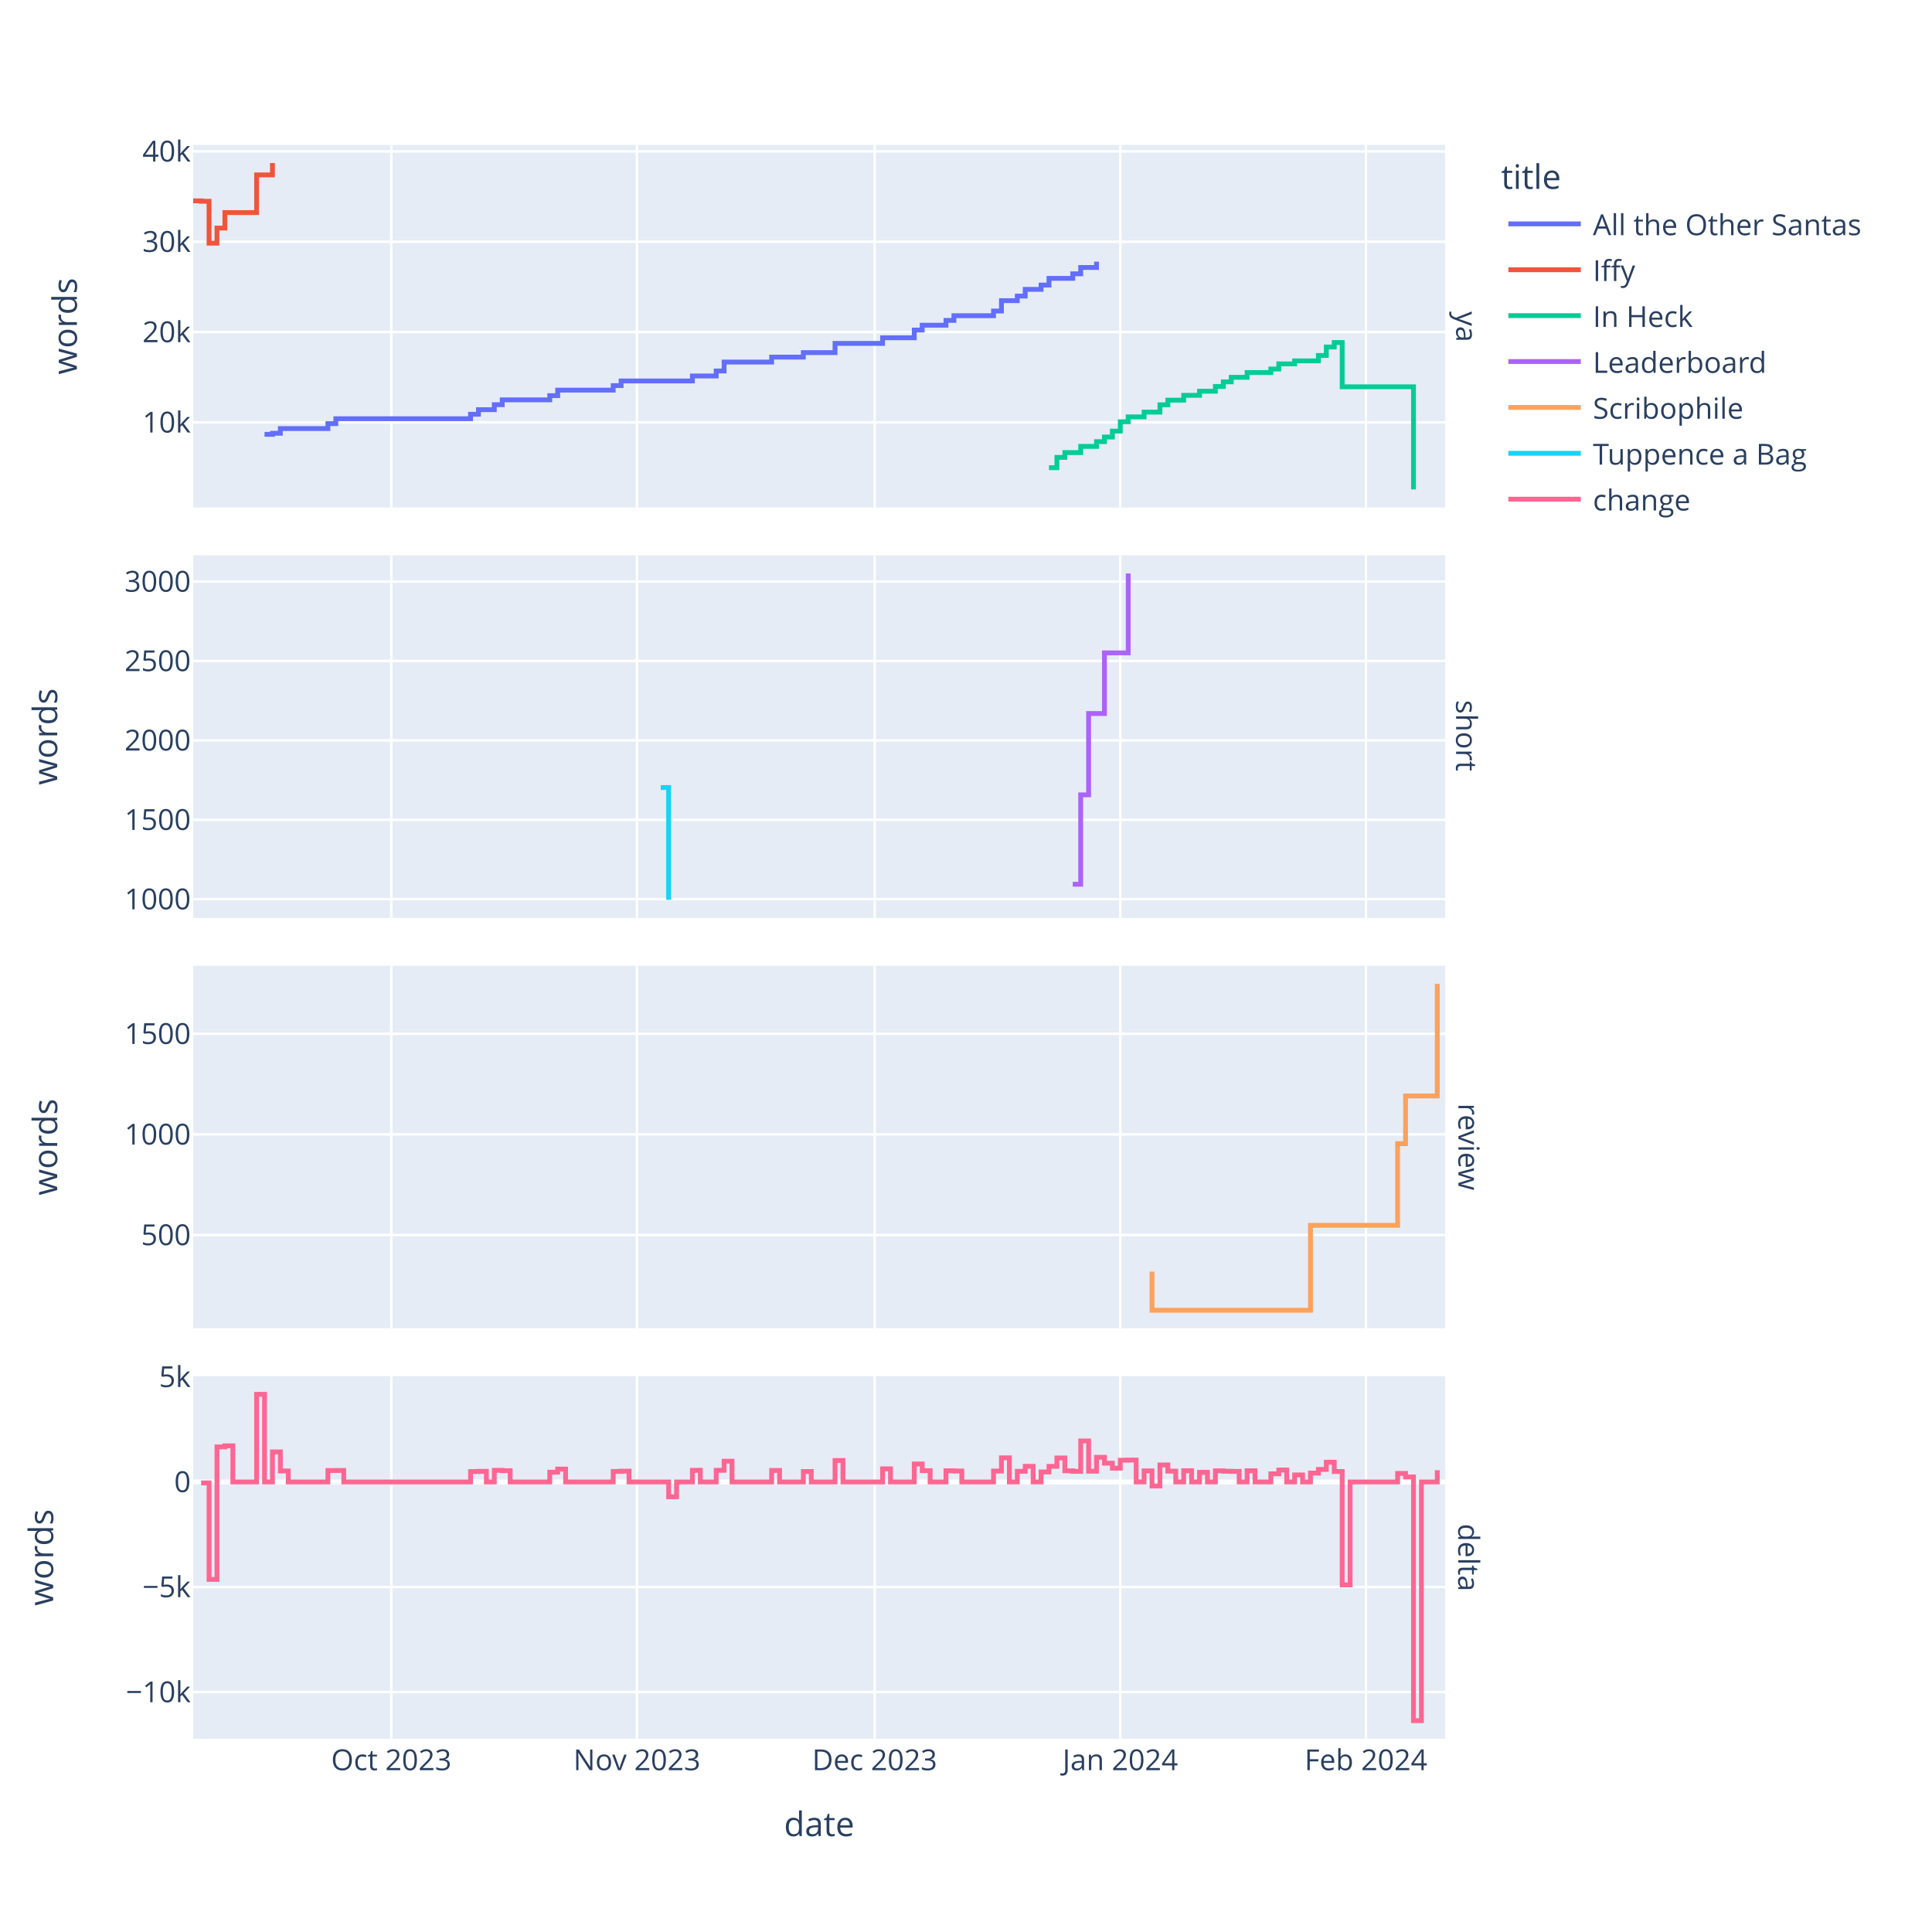
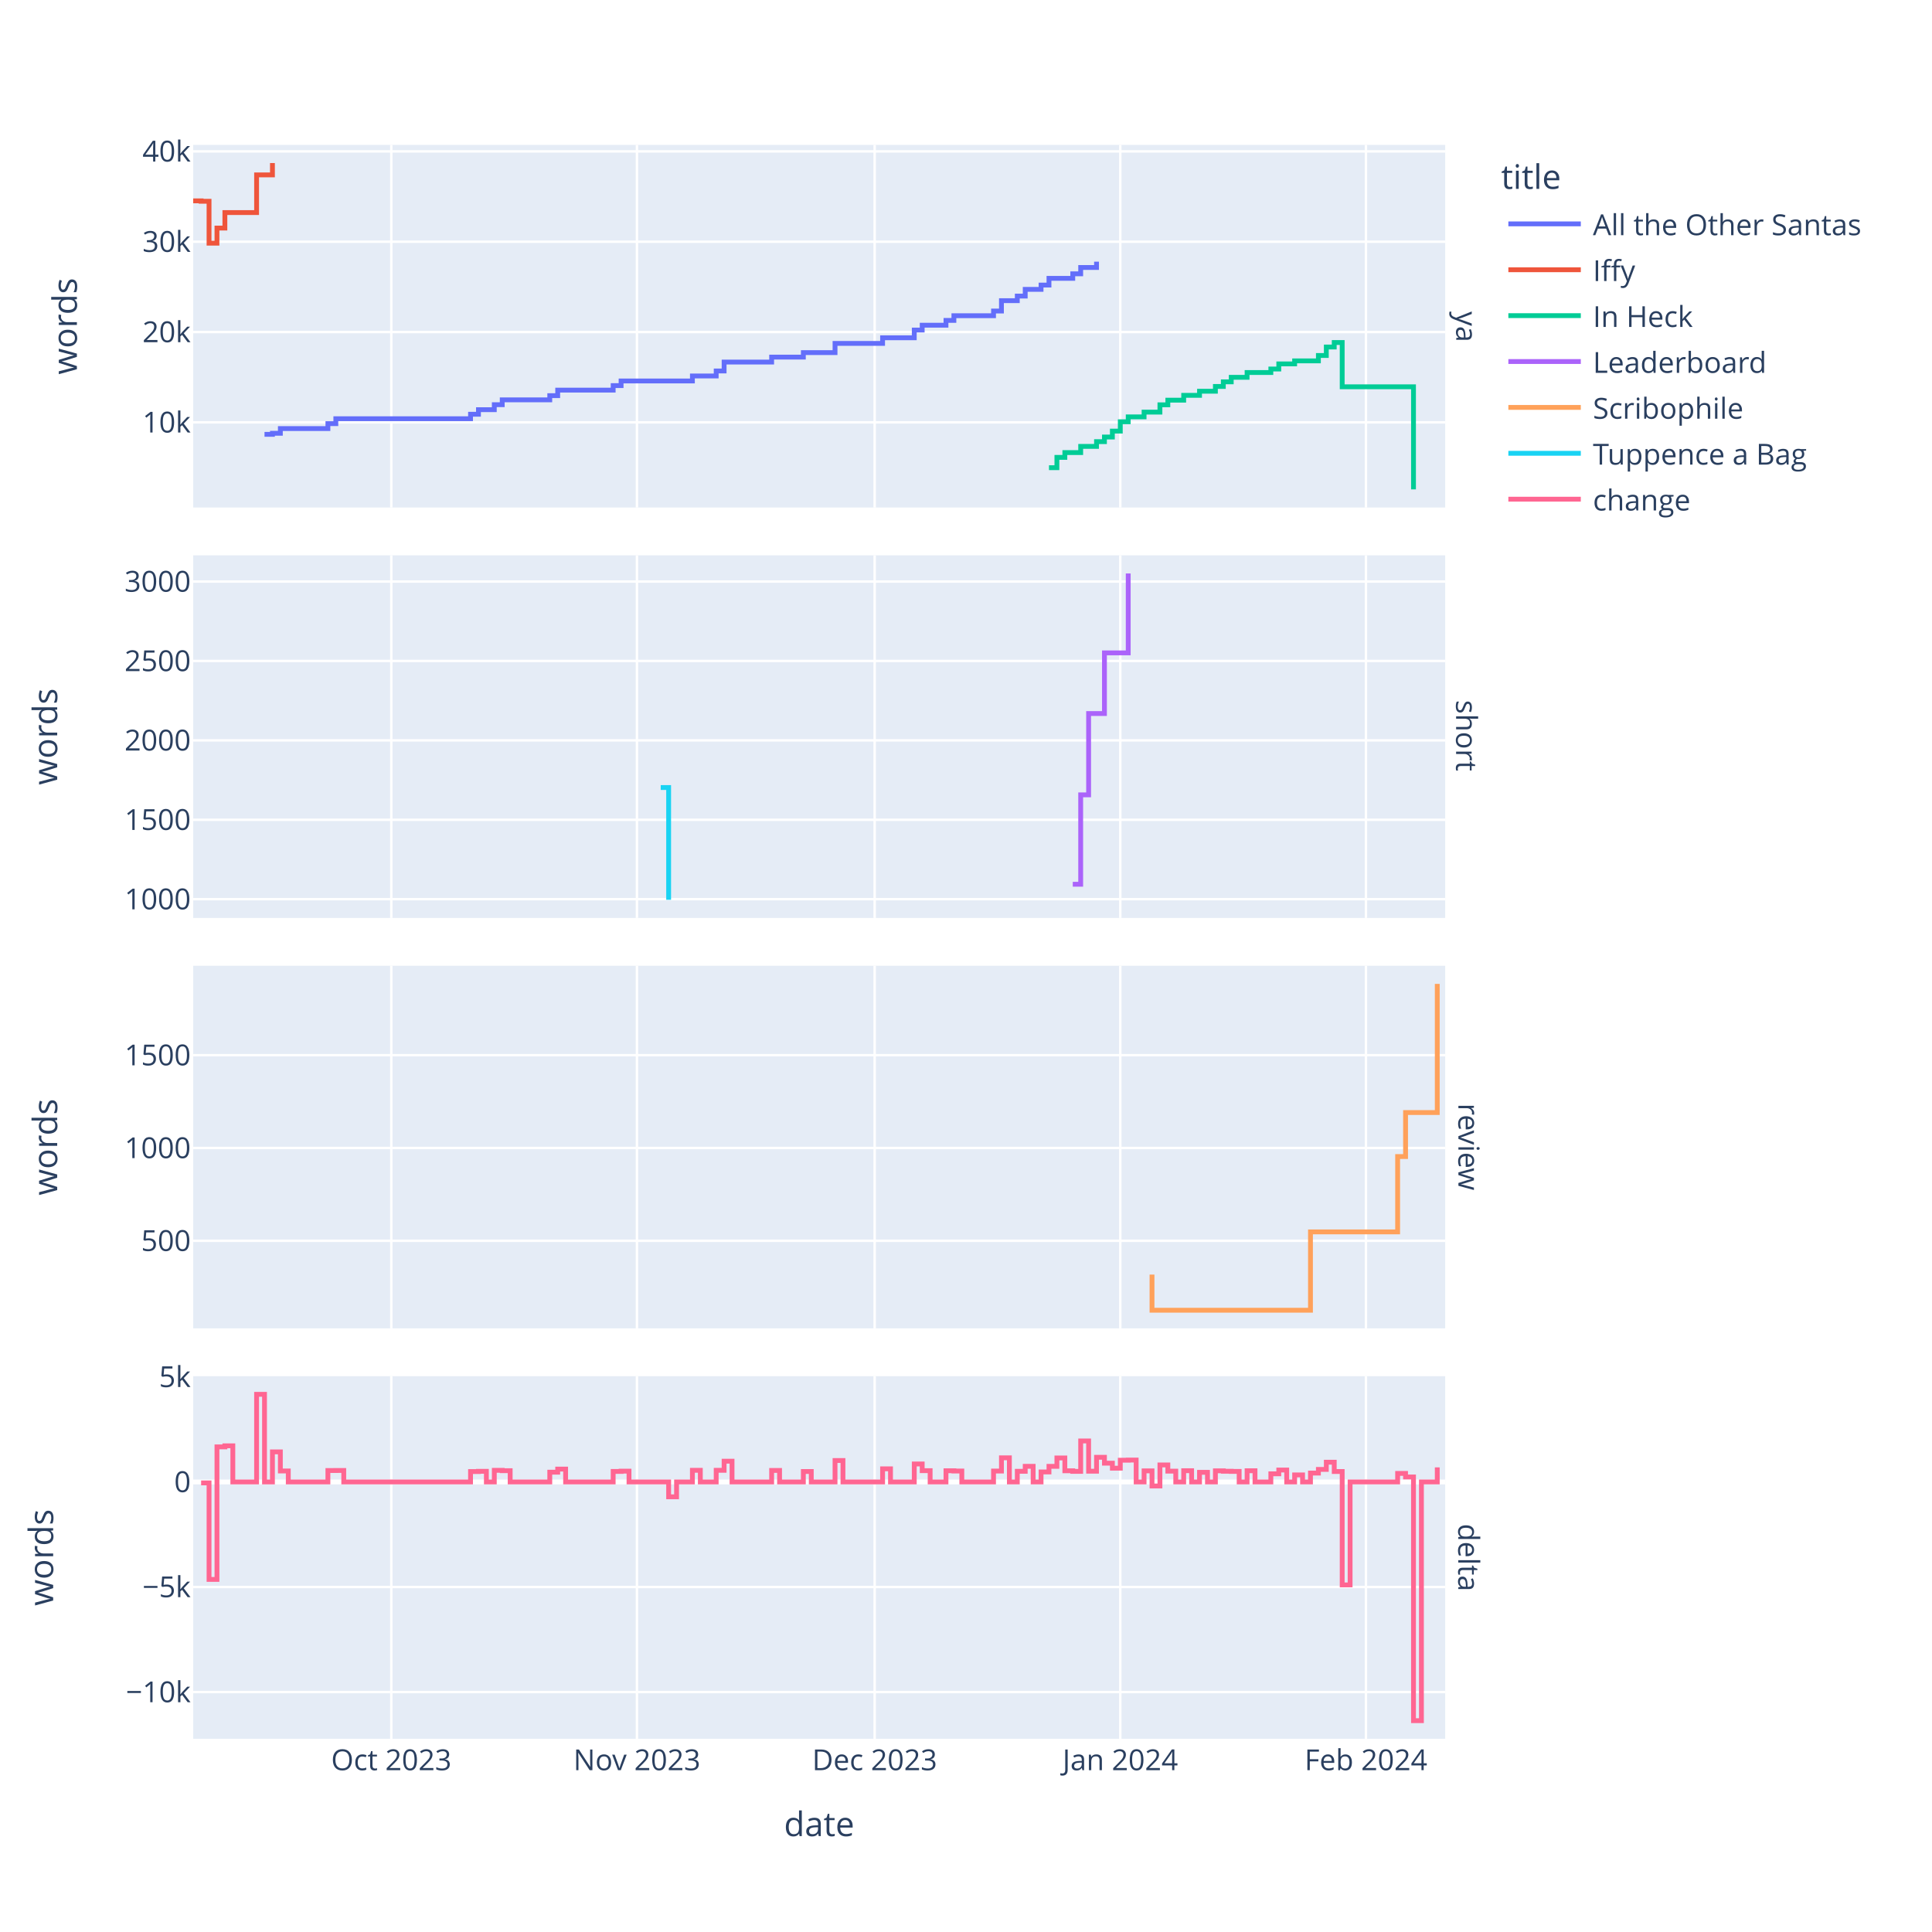
<svg xmlns="http://www.w3.org/2000/svg" class="main-svg" width="800" height="800" style="" viewBox="0 0 800 800">
  <rect x="0" y="0" width="800" height="800" style="fill: rgb(255, 255, 255); fill-opacity: 1;" />
-   <defs id="defs-780f13">
+   <defs id="defs-18606b">
    <g class="clips">
-       <clipPath id="clip780f13xyplot" class="plotclip">
+       <clipPath id="clip18606bxyplot" class="plotclip">
        <rect width="518.42" height="150.15" />
      </clipPath>
-       <clipPath id="clip780f13x2y2plot" class="plotclip">
+       <clipPath id="clip18606bx2y2plot" class="plotclip">
        <rect width="518.42" height="150.15" />
      </clipPath>
-       <clipPath id="clip780f13x3y3plot" class="plotclip">
+       <clipPath id="clip18606bx3y3plot" class="plotclip">
        <rect width="518.42" height="150.15" />
      </clipPath>
-       <clipPath id="clip780f13x4y4plot" class="plotclip">
+       <clipPath id="clip18606bx4y4plot" class="plotclip">
        <rect width="518.42" height="150.15" />
      </clipPath>
-       <clipPath class="axesclip" id="clip780f13x">
+       <clipPath class="axesclip" id="clip18606bx">
        <rect x="80" y="0" width="518.42" height="800" />
      </clipPath>
-       <clipPath class="axesclip" id="clip780f13y">
+       <clipPath class="axesclip" id="clip18606by">
        <rect x="0" y="569.85" width="800" height="150.15" />
      </clipPath>
-       <clipPath class="axesclip" id="clip780f13xy">
+       <clipPath class="axesclip" id="clip18606bxy">
        <rect x="80" y="569.85" width="518.42" height="150.15" />
      </clipPath>
-       <clipPath class="axesclip" id="clip780f13y2">
+       <clipPath class="axesclip" id="clip18606by2">
        <rect x="0" y="399.9" width="800" height="150.15" />
      </clipPath>
-       <clipPath class="axesclip" id="clip780f13xy2">
+       <clipPath class="axesclip" id="clip18606bxy2">
        <rect x="80" y="399.9" width="518.42" height="150.15" />
      </clipPath>
-       <clipPath class="axesclip" id="clip780f13y3">
+       <clipPath class="axesclip" id="clip18606by3">
        <rect x="0" y="229.95" width="800" height="150.15" />
      </clipPath>
-       <clipPath class="axesclip" id="clip780f13xy3">
+       <clipPath class="axesclip" id="clip18606bxy3">
        <rect x="80" y="229.95" width="518.42" height="150.15" />
      </clipPath>
-       <clipPath class="axesclip" id="clip780f13y4">
+       <clipPath class="axesclip" id="clip18606by4">
        <rect x="0" y="60" width="800" height="150.15" />
      </clipPath>
-       <clipPath class="axesclip" id="clip780f13xy4">
+       <clipPath class="axesclip" id="clip18606bxy4">
        <rect x="80" y="60" width="518.42" height="150.15" />
      </clipPath>
-       <clipPath class="axesclip" id="clip780f13x2">
+       <clipPath class="axesclip" id="clip18606bx2">
        <rect x="80" y="0" width="518.42" height="800" />
      </clipPath>
-       <clipPath class="axesclip" id="clip780f13x2y">
+       <clipPath class="axesclip" id="clip18606bx2y">
        <rect x="80" y="569.85" width="518.42" height="150.15" />
      </clipPath>
-       <clipPath class="axesclip" id="clip780f13x2y2">
+       <clipPath class="axesclip" id="clip18606bx2y2">
        <rect x="80" y="399.9" width="518.42" height="150.15" />
      </clipPath>
-       <clipPath class="axesclip" id="clip780f13x2y3">
+       <clipPath class="axesclip" id="clip18606bx2y3">
        <rect x="80" y="229.95" width="518.42" height="150.15" />
      </clipPath>
-       <clipPath class="axesclip" id="clip780f13x2y4">
+       <clipPath class="axesclip" id="clip18606bx2y4">
        <rect x="80" y="60" width="518.42" height="150.15" />
      </clipPath>
-       <clipPath class="axesclip" id="clip780f13x3">
+       <clipPath class="axesclip" id="clip18606bx3">
        <rect x="80" y="0" width="518.42" height="800" />
      </clipPath>
-       <clipPath class="axesclip" id="clip780f13x3y">
+       <clipPath class="axesclip" id="clip18606bx3y">
        <rect x="80" y="569.85" width="518.42" height="150.15" />
      </clipPath>
-       <clipPath class="axesclip" id="clip780f13x3y2">
+       <clipPath class="axesclip" id="clip18606bx3y2">
        <rect x="80" y="399.9" width="518.42" height="150.15" />
      </clipPath>
-       <clipPath class="axesclip" id="clip780f13x3y3">
+       <clipPath class="axesclip" id="clip18606bx3y3">
        <rect x="80" y="229.95" width="518.42" height="150.15" />
      </clipPath>
-       <clipPath class="axesclip" id="clip780f13x3y4">
+       <clipPath class="axesclip" id="clip18606bx3y4">
        <rect x="80" y="60" width="518.42" height="150.15" />
      </clipPath>
-       <clipPath class="axesclip" id="clip780f13x4">
+       <clipPath class="axesclip" id="clip18606bx4">
        <rect x="80" y="0" width="518.42" height="800" />
      </clipPath>
-       <clipPath class="axesclip" id="clip780f13x4y">
+       <clipPath class="axesclip" id="clip18606bx4y">
        <rect x="80" y="569.85" width="518.42" height="150.15" />
      </clipPath>
-       <clipPath class="axesclip" id="clip780f13x4y2">
+       <clipPath class="axesclip" id="clip18606bx4y2">
        <rect x="80" y="399.9" width="518.42" height="150.15" />
      </clipPath>
-       <clipPath class="axesclip" id="clip780f13x4y3">
+       <clipPath class="axesclip" id="clip18606bx4y3">
        <rect x="80" y="229.95" width="518.42" height="150.15" />
      </clipPath>
-       <clipPath class="axesclip" id="clip780f13x4y4">
+       <clipPath class="axesclip" id="clip18606bx4y4">
        <rect x="80" y="60" width="518.42" height="150.15" />
      </clipPath>
    </g>
    <g class="gradients" />
    <g class="patterns" />
  </defs>
  <g class="bglayer">
    <rect class="bg" x="80" y="569.85" width="518.42" height="150.15" style="fill: rgb(229, 236, 246); fill-opacity: 1; stroke-width: 0;" />
    <rect class="bg" x="80" y="399.9" width="518.42" height="150.15" style="fill: rgb(229, 236, 246); fill-opacity: 1; stroke-width: 0;" />
    <rect class="bg" x="80" y="229.95" width="518.42" height="150.15" style="fill: rgb(229, 236, 246); fill-opacity: 1; stroke-width: 0;" />
    <rect class="bg" x="80" y="60" width="518.42" height="150.15" style="fill: rgb(229, 236, 246); fill-opacity: 1; stroke-width: 0;" />
  </g>
  <g class="layer-below">
    <g class="imagelayer" />
    <g class="shapelayer" />
  </g>
  <g class="cartesianlayer">
    <g class="subplot xy">
      <g class="layer-subplot">
        <g class="shapelayer" />
        <g class="imagelayer" />
      </g>
      <g class="minor-gridlayer">
        <g class="x" />
        <g class="y" />
      </g>
      <g class="gridlayer">
        <g class="x">
          <path class="xgrid crisp" transform="translate(162.03,0)" d="M0,569.85v150.15" style="stroke: rgb(255, 255, 255); stroke-opacity: 1; stroke-width: 1px;" />
          <path class="xgrid crisp" transform="translate(263.74,0)" d="M0,569.85v150.15" style="stroke: rgb(255, 255, 255); stroke-opacity: 1; stroke-width: 1px;" />
          <path class="xgrid crisp" transform="translate(362.18,0)" d="M0,569.85v150.15" style="stroke: rgb(255, 255, 255); stroke-opacity: 1; stroke-width: 1px;" />
          <path class="xgrid crisp" transform="translate(463.89,0)" d="M0,569.85v150.15" style="stroke: rgb(255, 255, 255); stroke-opacity: 1; stroke-width: 1px;" />
          <path class="xgrid crisp" transform="translate(565.61,0)" d="M0,569.85v150.15" style="stroke: rgb(255, 255, 255); stroke-opacity: 1; stroke-width: 1px;" />
        </g>
        <g class="y">
          <path class="ygrid crisp" transform="translate(0,700.65)" d="M80,0h518.42" style="stroke: rgb(255, 255, 255); stroke-opacity: 1; stroke-width: 1px;" />
          <path class="ygrid crisp" transform="translate(0,657.15)" d="M80,0h518.42" style="stroke: rgb(255, 255, 255); stroke-opacity: 1; stroke-width: 1px;" />
        </g>
      </g>
      <g class="zerolinelayer">
        <path class="yzl zl crisp" transform="translate(0,613.64)" d="M80,0h518.42" style="stroke: rgb(255, 255, 255); stroke-opacity: 1; stroke-width: 2px;" />
      </g>
      <path class="xlines-below" />
      <path class="ylines-below" />
      <g class="overlines-below" />
      <g class="xaxislayer-below" />
      <g class="yaxislayer-below" />
      <g class="overaxes-below" />
-       <g class="plot" transform="translate(80,569.85)" clip-path="url(#clip780f13xyplot)">
+       <g class="plot" transform="translate(80,569.85)" clip-path="url(#clip18606bxyplot)">
        <g class="scatterlayer mlayer">
-           <g class="trace scatter trace1d88d8" style="stroke-miterlimit: 2; opacity: 1;">
-             <g class="fills" />
-             <g class="errorbars" />
-             <g class="lines">
-               <path class="js-line" d="M3.28,44.19H6.56V84.15H9.84V29.27H13.12V28.83H16.41V43.79H19.69V43.79H22.97V43.79H26.25V7.51H29.53V43.79H32.81V31.34H36.09V39.25H39.37V43.79H42.65V43.79H45.94V43.79H49.22V43.79H52.5V43.79H55.78V39.06H59.06V39.04H62.34V43.79H65.62V43.79H68.9V43.79H72.19V43.79H75.47V43.79H78.75V43.79H82.03V43.79H85.31V43.79H88.59V43.79H91.87V43.79H95.15V43.79H98.43V43.79H101.72V43.79H105V43.79H108.28V43.79H111.56V43.79H114.84V39.49H118.12V39.39H121.4V43.79H124.68V38.98H127.96V39.13H131.25V43.79H134.53V43.79H137.81V43.79H141.09V43.79H144.37V43.79H147.65V39.75H150.93V38.47H154.21V43.79H157.49V43.79H160.78V43.79H164.06V43.79H167.34V43.79H170.62V43.79H173.9V39.44H177.18V39.32H180.46V43.79H183.74V43.79H187.02V43.79H190.31V43.79H193.59V43.79H196.87V49.94H200.15V43.79H203.43V43.79H206.71V38.97H209.99V43.79H213.27V43.79H216.56V38.97H219.84V35.2H223.12V43.79H226.4V43.79H229.68V43.79H232.96V43.79H236.24V43.79H239.52V39.03H242.8V43.79H246.09V43.79H249.37V43.79H252.65V39.47H255.93V43.79H259.21V43.79H262.49V43.79H265.77V34.92H269.05V43.79H272.33V43.79H275.62V43.79H278.9V43.79H282.18V43.79H285.46V38.36H288.74V43.79H292.02V43.79H295.3V43.79H298.58V36.35H301.86V39.12H305.15V43.79H308.43V43.79H311.71V39.16H314.99V39.27H318.27V43.79H321.55V43.79H324.83V43.79H328.11V43.79H331.4V39.28H334.68V33.8H337.96V43.79H341.24V39.38H344.52V37.32H347.8V43.79H351.08V39.65H354.36V37.33H357.64V33.86H360.93V39.17H364.21V39.41H367.49V26.82H370.77V39.34H374.05V33.58H377.33V36.02H380.61V38.09H383.89V34.79H387.17V34.73H390.46V43.79H393.74V39.21H397.02V45.46H400.3V36.75H403.58V39.32H406.86V43.79H410.14V39.14H413.42V43.79H416.7V39.81H419.99V43.79H423.27V39.19H426.55V39.36H429.83V39.43H433.11V43.79H436.39V39.16H439.67V43.79H442.95V43.79H446.23V40.42H449.52V38.86H452.8V43.79H456.08V40.88H459.36V43.79H462.64V40.12H465.92V38.6H469.2V35.62H472.48V39.47H475.77V86.42H479.05V43.79H482.33V43.79H485.61V43.79H488.89V43.79H492.17V43.79H495.45V43.79H498.73V40.26H502.01V41.73H505.3V142.64H508.58V43.79H511.86V43.79H515.14V38.94" style="vector-effect: non-scaling-stroke; fill: none; stroke: rgb(255, 102, 146); stroke-opacity: 1; stroke-width: 2px; opacity: 1;" />
+           <g class="trace scatter tracecaed26" style="stroke-miterlimit: 2; opacity: 1;">
+             <g class="fills" />
+             <g class="errorbars" />
+             <g class="lines">
+               <path class="js-line" d="M3.28,44.19H6.56V84.15H9.84V29.27H13.12V28.83H16.41V43.79H19.69V43.79H22.97V43.79H26.25V7.51H29.53V43.79H32.81V31.34H36.09V39.25H39.37V43.79H42.65V43.79H45.94V43.79H49.22V43.79H52.5V43.79H55.78V39.06H59.06V39.04H62.34V43.79H65.62V43.79H68.9V43.79H72.19V43.79H75.47V43.79H78.75V43.79H82.03V43.79H85.31V43.79H88.59V43.79H91.87V43.79H95.15V43.79H98.43V43.79H101.72V43.79H105V43.79H108.28V43.79H111.56V43.79H114.84V39.49H118.12V39.39H121.4V43.79H124.68V38.98H127.96V39.13H131.25V43.79H134.53V43.79H137.81V43.79H141.09V43.79H144.37V43.79H147.65V39.75H150.93V38.47H154.21V43.79H157.49V43.79H160.78V43.79H164.06V43.79H167.34V43.79H170.62V43.79H173.9V39.44H177.18V39.32H180.46V43.79H183.74V43.79H187.02V43.79H190.31V43.79H193.59V43.79H196.87V49.94H200.15V43.79H203.43V43.79H206.71V38.97H209.99V43.79H213.27V43.79H216.56V38.97H219.84V35.2H223.12V43.79H226.4V43.79H229.68V43.79H232.96V43.79H236.24V43.79H239.52V39.03H242.8V43.79H246.09V43.79H249.37V43.79H252.65V39.47H255.93V43.79H259.21V43.79H262.49V43.79H265.77V34.92H269.05V43.79H272.33V43.79H275.62V43.79H278.9V43.79H282.18V43.79H285.46V38.36H288.74V43.79H292.02V43.79H295.3V43.79H298.58V36.35H301.86V39.12H305.15V43.79H308.43V43.79H311.71V39.16H314.99V39.27H318.27V43.79H321.55V43.79H324.83V43.79H328.11V43.79H331.4V39.28H334.68V33.8H337.96V43.79H341.24V39.38H344.52V37.32H347.8V43.79H351.08V39.65H354.36V37.33H357.64V33.86H360.93V39.17H364.21V39.41H367.49V26.82H370.77V39.34H374.05V33.58H377.33V36.02H380.61V38.09H383.89V34.79H387.17V34.73H390.46V43.79H393.74V39.21H397.02V45.46H400.3V36.75H403.58V39.32H406.86V43.79H410.14V39.14H413.42V43.79H416.7V39.81H419.99V43.79H423.27V39.19H426.55V39.36H429.83V39.43H433.11V43.79H436.39V39.16H439.67V43.79H442.95V43.79H446.23V40.42H449.52V38.86H452.8V43.79H456.08V40.88H459.36V43.79H462.64V40.12H465.92V38.6H469.2V35.62H472.48V39.47H475.77V86.42H479.05V43.79H482.33V43.79H485.61V43.79H488.89V43.79H492.17V43.79H495.45V43.79H498.73V40.26H502.01V41.73H505.3V142.64H508.58V43.79H511.86V43.79H515.14V37.76" style="vector-effect: non-scaling-stroke; fill: none; stroke: rgb(255, 102, 146); stroke-opacity: 1; stroke-width: 2px; opacity: 1;" />
            </g>
            <g class="points" />
            <g class="text" />
          </g>
        </g>
      </g>
      <g class="overplot" />
      <path class="xlines-above crisp" d="M0,0" style="fill: none;" />
      <path class="ylines-above crisp" d="M0,0" style="fill: none;" />
      <g class="overlines-above" />
      <g class="xaxislayer-above">
        <g class="xtick">
          <text text-anchor="middle" x="0" y="733" transform="translate(162.03,0)" style="font-family: 'Open Sans', verdana, arial, sans-serif; font-size: 12px; fill: rgb(42, 63, 95); fill-opacity: 1; white-space: pre; opacity: 1;">Oct 2023</text>
        </g>
        <g class="xtick">
          <text text-anchor="middle" x="0" y="733" style="font-family: 'Open Sans', verdana, arial, sans-serif; font-size: 12px; fill: rgb(42, 63, 95); fill-opacity: 1; white-space: pre; opacity: 1;" transform="translate(263.74,0)">Nov 2023</text>
        </g>
        <g class="xtick">
          <text text-anchor="middle" x="0" y="733" style="font-family: 'Open Sans', verdana, arial, sans-serif; font-size: 12px; fill: rgb(42, 63, 95); fill-opacity: 1; white-space: pre; opacity: 1;" transform="translate(362.18,0)">Dec 2023</text>
        </g>
        <g class="xtick">
          <text text-anchor="middle" x="0" y="733" style="font-family: 'Open Sans', verdana, arial, sans-serif; font-size: 12px; fill: rgb(42, 63, 95); fill-opacity: 1; white-space: pre; opacity: 1;" transform="translate(463.89,0)">Jan 2024</text>
        </g>
        <g class="xtick">
          <text text-anchor="middle" x="0" y="733" style="font-family: 'Open Sans', verdana, arial, sans-serif; font-size: 12px; fill: rgb(42, 63, 95); fill-opacity: 1; white-space: pre; opacity: 1;" transform="translate(565.61,0)">Feb 2024</text>
        </g>
      </g>
      <g class="yaxislayer-above">
        <g class="ytick">
          <text text-anchor="end" x="79" y="4.2" transform="translate(0,700.65)" style="font-family: 'Open Sans', verdana, arial, sans-serif; font-size: 12px; fill: rgb(42, 63, 95); fill-opacity: 1; white-space: pre; opacity: 1;">−10k</text>
        </g>
        <g class="ytick">
          <text text-anchor="end" x="79" y="4.2" style="font-family: 'Open Sans', verdana, arial, sans-serif; font-size: 12px; fill: rgb(42, 63, 95); fill-opacity: 1; white-space: pre; opacity: 1;" transform="translate(0,657.15)">−5k</text>
        </g>
        <g class="ytick">
          <text text-anchor="end" x="79" y="4.2" style="font-family: 'Open Sans', verdana, arial, sans-serif; font-size: 12px; fill: rgb(42, 63, 95); fill-opacity: 1; white-space: pre; opacity: 1;" transform="translate(0,613.64)">0</text>
        </g>
        <g class="ytick">
          <text text-anchor="end" x="79" y="4.2" style="font-family: 'Open Sans', verdana, arial, sans-serif; font-size: 12px; fill: rgb(42, 63, 95); fill-opacity: 1; white-space: pre; opacity: 1;" transform="translate(0,570.14)">5k</text>
        </g>
      </g>
      <g class="overaxes-above" />
    </g>
    <g class="subplot x2y2">
      <g class="layer-subplot">
        <g class="shapelayer" />
        <g class="imagelayer" />
      </g>
      <g class="minor-gridlayer">
        <g class="x2" />
        <g class="y2" />
      </g>
      <g class="gridlayer">
        <g class="x2">
          <path class="x2grid crisp" transform="translate(162.03,0)" d="M0,399.9v150.15" style="stroke: rgb(255, 255, 255); stroke-opacity: 1; stroke-width: 1px;" />
          <path class="x2grid crisp" transform="translate(263.74,0)" d="M0,399.9v150.15" style="stroke: rgb(255, 255, 255); stroke-opacity: 1; stroke-width: 1px;" />
          <path class="x2grid crisp" transform="translate(362.18,0)" d="M0,399.9v150.15" style="stroke: rgb(255, 255, 255); stroke-opacity: 1; stroke-width: 1px;" />
          <path class="x2grid crisp" transform="translate(463.89,0)" d="M0,399.9v150.15" style="stroke: rgb(255, 255, 255); stroke-opacity: 1; stroke-width: 1px;" />
          <path class="x2grid crisp" transform="translate(565.61,0)" d="M0,399.9v150.15" style="stroke: rgb(255, 255, 255); stroke-opacity: 1; stroke-width: 1px;" />
        </g>
        <g class="y2">
-           <path class="y2grid crisp" transform="translate(0,511.38)" d="M80,0h518.42" style="stroke: rgb(255, 255, 255); stroke-opacity: 1; stroke-width: 1px;" />
-           <path class="y2grid crisp" transform="translate(0,469.73)" d="M80,0h518.42" style="stroke: rgb(255, 255, 255); stroke-opacity: 1; stroke-width: 1px;" />
-           <path class="y2grid crisp" transform="translate(0,428.07)" d="M80,0h518.42" style="stroke: rgb(255, 255, 255); stroke-opacity: 1; stroke-width: 1px;" />
+           <path class="y2grid crisp" transform="translate(0,513.79)" d="M80,0h518.42" style="stroke: rgb(255, 255, 255); stroke-opacity: 1; stroke-width: 1px;" />
+           <path class="y2grid crisp" transform="translate(0,475.36)" d="M80,0h518.42" style="stroke: rgb(255, 255, 255); stroke-opacity: 1; stroke-width: 1px;" />
+           <path class="y2grid crisp" transform="translate(0,436.93)" d="M80,0h518.42" style="stroke: rgb(255, 255, 255); stroke-opacity: 1; stroke-width: 1px;" />
        </g>
      </g>
      <g class="zerolinelayer" />
      <path class="xlines-below" />
      <path class="ylines-below" />
      <g class="overlines-below" />
      <g class="xaxislayer-below" />
      <g class="yaxislayer-below" />
      <g class="overaxes-below" />
-       <g class="plot" transform="translate(80,399.9)" clip-path="url(#clip780f13x2y2plot)">
+       <g class="plot" transform="translate(80,399.9)" clip-path="url(#clip18606bx2y2plot)">
        <g class="scatterlayer mlayer">
-           <g class="trace scatter trace03f526" style="stroke-miterlimit: 2; opacity: 1;">
-             <g class="fills" />
-             <g class="errorbars" />
-             <g class="lines">
-               <path class="js-line" d="M397.02,126.65H397.02V142.64H462.64V107.48H498.73V73.66H502.01V53.91H515.14V7.51" style="vector-effect: non-scaling-stroke; fill: none; stroke: rgb(255, 161, 90); stroke-opacity: 1; stroke-width: 2px; opacity: 1;" />
+           <g class="trace scatter trace634d10" style="stroke-miterlimit: 2; opacity: 1;">
+             <g class="fills" />
+             <g class="errorbars" />
+             <g class="lines">
+               <path class="js-line" d="M397.02,127.88H397.02V142.64H462.64V110.2H498.73V79H502.01V60.78H515.14V7.51" style="vector-effect: non-scaling-stroke; fill: none; stroke: rgb(255, 161, 90); stroke-opacity: 1; stroke-width: 2px; opacity: 1;" />
            </g>
            <g class="points" />
            <g class="text" />
          </g>
        </g>
      </g>
      <g class="overplot" />
      <path class="xlines-above crisp" d="M0,0" style="fill: none;" />
      <path class="ylines-above crisp" d="M0,0" style="fill: none;" />
      <g class="overlines-above" />
      <g class="xaxislayer-above" />
      <g class="yaxislayer-above">
        <g class="y2tick">
-           <text text-anchor="end" x="79" y="4.2" transform="translate(0,511.38)" style="font-family: 'Open Sans', verdana, arial, sans-serif; font-size: 12px; fill: rgb(42, 63, 95); fill-opacity: 1; white-space: pre; opacity: 1;">500</text>
+           <text text-anchor="end" x="79" y="4.2" transform="translate(0,513.79)" style="font-family: 'Open Sans', verdana, arial, sans-serif; font-size: 12px; fill: rgb(42, 63, 95); fill-opacity: 1; white-space: pre; opacity: 1;">500</text>
        </g>
        <g class="y2tick">
-           <text text-anchor="end" x="79" y="4.2" style="font-family: 'Open Sans', verdana, arial, sans-serif; font-size: 12px; fill: rgb(42, 63, 95); fill-opacity: 1; white-space: pre; opacity: 1;" transform="translate(0,469.73)">1000</text>
+           <text text-anchor="end" x="79" y="4.2" style="font-family: 'Open Sans', verdana, arial, sans-serif; font-size: 12px; fill: rgb(42, 63, 95); fill-opacity: 1; white-space: pre; opacity: 1;" transform="translate(0,475.36)">1000</text>
        </g>
        <g class="y2tick">
-           <text text-anchor="end" x="79" y="4.2" style="font-family: 'Open Sans', verdana, arial, sans-serif; font-size: 12px; fill: rgb(42, 63, 95); fill-opacity: 1; white-space: pre; opacity: 1;" transform="translate(0,428.07)">1500</text>
+           <text text-anchor="end" x="79" y="4.2" style="font-family: 'Open Sans', verdana, arial, sans-serif; font-size: 12px; fill: rgb(42, 63, 95); fill-opacity: 1; white-space: pre; opacity: 1;" transform="translate(0,436.93)">1500</text>
        </g>
      </g>
      <g class="overaxes-above" />
    </g>
    <g class="subplot x3y3">
      <g class="layer-subplot">
        <g class="shapelayer" />
        <g class="imagelayer" />
      </g>
      <g class="minor-gridlayer">
        <g class="x3" />
        <g class="y3" />
      </g>
      <g class="gridlayer">
        <g class="x3">
          <path class="x3grid crisp" transform="translate(162.03,0)" d="M0,229.95v150.15" style="stroke: rgb(255, 255, 255); stroke-opacity: 1; stroke-width: 1px;" />
          <path class="x3grid crisp" transform="translate(263.74,0)" d="M0,229.95v150.15" style="stroke: rgb(255, 255, 255); stroke-opacity: 1; stroke-width: 1px;" />
          <path class="x3grid crisp" transform="translate(362.18,0)" d="M0,229.95v150.15" style="stroke: rgb(255, 255, 255); stroke-opacity: 1; stroke-width: 1px;" />
          <path class="x3grid crisp" transform="translate(463.89,0)" d="M0,229.95v150.15" style="stroke: rgb(255, 255, 255); stroke-opacity: 1; stroke-width: 1px;" />
          <path class="x3grid crisp" transform="translate(565.61,0)" d="M0,229.95v150.15" style="stroke: rgb(255, 255, 255); stroke-opacity: 1; stroke-width: 1px;" />
        </g>
        <g class="y3">
          <path class="y3grid crisp" transform="translate(0,372.33)" d="M80,0h518.42" style="stroke: rgb(255, 255, 255); stroke-opacity: 1; stroke-width: 1px;" />
          <path class="y3grid crisp" transform="translate(0,339.45)" d="M80,0h518.42" style="stroke: rgb(255, 255, 255); stroke-opacity: 1; stroke-width: 1px;" />
          <path class="y3grid crisp" transform="translate(0,306.57)" d="M80,0h518.42" style="stroke: rgb(255, 255, 255); stroke-opacity: 1; stroke-width: 1px;" />
          <path class="y3grid crisp" transform="translate(0,273.69)" d="M80,0h518.42" style="stroke: rgb(255, 255, 255); stroke-opacity: 1; stroke-width: 1px;" />
          <path class="y3grid crisp" transform="translate(0,240.81)" d="M80,0h518.42" style="stroke: rgb(255, 255, 255); stroke-opacity: 1; stroke-width: 1px;" />
        </g>
      </g>
      <g class="zerolinelayer" />
      <path class="xlines-below" />
      <path class="ylines-below" />
      <g class="overlines-below" />
      <g class="xaxislayer-below" />
      <g class="yaxislayer-below" />
      <g class="overaxes-below" />
-       <g class="plot" transform="translate(80,229.95)" clip-path="url(#clip780f13x3y3plot)">
+       <g class="plot" transform="translate(80,229.95)" clip-path="url(#clip18606bx3y3plot)">
        <g class="scatterlayer mlayer">
-           <g class="trace scatter trace970a4b" style="stroke-miterlimit: 2; opacity: 1;">
+           <g class="trace scatter trace3151f3" style="stroke-miterlimit: 2; opacity: 1;">
            <g class="fills" />
            <g class="errorbars" />
            <g class="lines">
              <path class="js-line" d="M364.21,136.2H367.49V99.18H370.77V65.51H377.33V40.39H387.17V7.51" style="vector-effect: non-scaling-stroke; fill: none; stroke: rgb(171, 99, 250); stroke-opacity: 1; stroke-width: 2px; opacity: 1;" />
            </g>
            <g class="points" />
            <g class="text" />
          </g>
-           <g class="trace scatter trace594cc1" style="stroke-miterlimit: 2; opacity: 1;">
+           <g class="trace scatter trace844bab" style="stroke-miterlimit: 2; opacity: 1;">
            <g class="fills" />
            <g class="errorbars" />
            <g class="lines">
              <path class="js-line" d="M193.59,96.15H196.87V142.64" style="vector-effect: non-scaling-stroke; fill: none; stroke: rgb(25, 211, 243); stroke-opacity: 1; stroke-width: 2px; opacity: 1;" />
            </g>
            <g class="points" />
            <g class="text" />
          </g>
        </g>
      </g>
      <g class="overplot" />
      <path class="xlines-above crisp" d="M0,0" style="fill: none;" />
      <path class="ylines-above crisp" d="M0,0" style="fill: none;" />
      <g class="overlines-above" />
      <g class="xaxislayer-above" />
      <g class="yaxislayer-above">
        <g class="y3tick">
          <text text-anchor="end" x="79" y="4.2" transform="translate(0,372.33)" style="font-family: 'Open Sans', verdana, arial, sans-serif; font-size: 12px; fill: rgb(42, 63, 95); fill-opacity: 1; white-space: pre; opacity: 1;">1000</text>
        </g>
        <g class="y3tick">
          <text text-anchor="end" x="79" y="4.2" style="font-family: 'Open Sans', verdana, arial, sans-serif; font-size: 12px; fill: rgb(42, 63, 95); fill-opacity: 1; white-space: pre; opacity: 1;" transform="translate(0,339.45)">1500</text>
        </g>
        <g class="y3tick">
          <text text-anchor="end" x="79" y="4.2" style="font-family: 'Open Sans', verdana, arial, sans-serif; font-size: 12px; fill: rgb(42, 63, 95); fill-opacity: 1; white-space: pre; opacity: 1;" transform="translate(0,306.57)">2000</text>
        </g>
        <g class="y3tick">
          <text text-anchor="end" x="79" y="4.2" style="font-family: 'Open Sans', verdana, arial, sans-serif; font-size: 12px; fill: rgb(42, 63, 95); fill-opacity: 1; white-space: pre; opacity: 1;" transform="translate(0,273.69)">2500</text>
        </g>
        <g class="y3tick">
          <text text-anchor="end" x="79" y="4.2" style="font-family: 'Open Sans', verdana, arial, sans-serif; font-size: 12px; fill: rgb(42, 63, 95); fill-opacity: 1; white-space: pre; opacity: 1;" transform="translate(0,240.81)">3000</text>
        </g>
      </g>
      <g class="overaxes-above" />
    </g>
    <g class="subplot x4y4">
      <g class="layer-subplot">
        <g class="shapelayer" />
        <g class="imagelayer" />
      </g>
      <g class="minor-gridlayer">
        <g class="x4" />
        <g class="y4" />
      </g>
      <g class="gridlayer">
        <g class="x4">
          <path class="x4grid crisp" transform="translate(162.03,0)" d="M0,60v150.15" style="stroke: rgb(255, 255, 255); stroke-opacity: 1; stroke-width: 1px;" />
          <path class="x4grid crisp" transform="translate(263.74,0)" d="M0,60v150.15" style="stroke: rgb(255, 255, 255); stroke-opacity: 1; stroke-width: 1px;" />
          <path class="x4grid crisp" transform="translate(362.18,0)" d="M0,60v150.15" style="stroke: rgb(255, 255, 255); stroke-opacity: 1; stroke-width: 1px;" />
          <path class="x4grid crisp" transform="translate(463.89,0)" d="M0,60v150.15" style="stroke: rgb(255, 255, 255); stroke-opacity: 1; stroke-width: 1px;" />
          <path class="x4grid crisp" transform="translate(565.61,0)" d="M0,60v150.15" style="stroke: rgb(255, 255, 255); stroke-opacity: 1; stroke-width: 1px;" />
        </g>
        <g class="y4">
          <path class="y4grid crisp" transform="translate(0,174.89)" d="M80,0h518.42" style="stroke: rgb(255, 255, 255); stroke-opacity: 1; stroke-width: 1px;" />
          <path class="y4grid crisp" transform="translate(0,137.49)" d="M80,0h518.42" style="stroke: rgb(255, 255, 255); stroke-opacity: 1; stroke-width: 1px;" />
          <path class="y4grid crisp" transform="translate(0,100.09)" d="M80,0h518.42" style="stroke: rgb(255, 255, 255); stroke-opacity: 1; stroke-width: 1px;" />
          <path class="y4grid crisp" transform="translate(0,62.69)" d="M80,0h518.42" style="stroke: rgb(255, 255, 255); stroke-opacity: 1; stroke-width: 1px;" />
        </g>
      </g>
      <g class="zerolinelayer" />
      <path class="xlines-below" />
      <path class="ylines-below" />
      <g class="overlines-below" />
      <g class="xaxislayer-below" />
      <g class="yaxislayer-below" />
      <g class="overaxes-below" />
-       <g class="plot" transform="translate(80,60)" clip-path="url(#clip780f13x4y4plot)">
+       <g class="plot" transform="translate(80,60)" clip-path="url(#clip18606bx4y4plot)">
        <g class="scatterlayer mlayer">
-           <g class="trace scatter trace7ce087" style="stroke-miterlimit: 2; opacity: 1;">
+           <g class="trace scatter trace5e9869" style="stroke-miterlimit: 2; opacity: 1;">
            <g class="fills" />
            <g class="errorbars" />
            <g class="lines">
              <path class="js-line" d="M29.53,119.85H32.81V119.41H36.09V117.46H55.78V115.42H59.06V113.38H114.84V111.53H118.12V109.64H124.68V107.57H127.96V105.57H147.65V103.83H150.93V101.54H173.9V99.67H177.18V97.75H206.71V95.68H216.56V93.61H219.84V89.92H239.52V87.87H252.65V86.01H265.77V82.2H285.46V79.87H298.58V76.67H301.86V74.66H311.71V72.67H314.99V70.73H331.4V68.79H334.68V64.5H341.24V62.6H344.52V59.82H351.08V58.04H354.36V55.26H364.21V53.38H367.49V50.76H374.05V48.35" style="vector-effect: non-scaling-stroke; fill: none; stroke: rgb(99, 110, 250); stroke-opacity: 1; stroke-width: 2px; opacity: 1;" />
            </g>
            <g class="points" />
            <g class="text" />
          </g>
-           <g class="trace scatter trace1acf76" style="stroke-miterlimit: 2; opacity: 1;">
+           <g class="trace scatter tracef7679e" style="stroke-miterlimit: 2; opacity: 1;">
            <g class="fills" />
            <g class="errorbars" />
            <g class="lines">
              <path class="js-line" d="M0,23.17H3.28V23.34H6.56V40.69H9.84V34.44H13.12V28.02H26.25V12.42H32.81V7.51" style="vector-effect: non-scaling-stroke; fill: none; stroke: rgb(239, 85, 59); stroke-opacity: 1; stroke-width: 2px; opacity: 1;" />
            </g>
            <g class="points" />
            <g class="text" />
          </g>
-           <g class="trace scatter tracecdac5b" style="stroke-miterlimit: 2; opacity: 1;">
+           <g class="trace scatter trace7e3d61" style="stroke-miterlimit: 2; opacity: 1;">
            <g class="fills" />
            <g class="errorbars" />
            <g class="lines">
              <path class="js-line" d="M354.36,133.66H357.64V129.39H360.93V127.4H367.49V124.84H374.05V122.87H377.33V120.96H380.61V118.51H383.89V114.64H387.17V112.62H393.74V110.65H400.3V107.62H403.58V105.7H410.14V103.7H416.7V102H423.27V100.02H426.55V98.11H429.83V96.24H436.39V94.25H446.23V92.8H449.52V90.68H456.08V89.43H465.92V87.2H469.2V83.69H472.48V81.83H475.77V100.16H505.3V142.64" style="vector-effect: non-scaling-stroke; fill: none; stroke: rgb(0, 204, 150); stroke-opacity: 1; stroke-width: 2px; opacity: 1;" />
            </g>
            <g class="points" />
            <g class="text" />
          </g>
        </g>
      </g>
      <g class="overplot" />
      <path class="xlines-above crisp" d="M0,0" style="fill: none;" />
      <path class="ylines-above crisp" d="M0,0" style="fill: none;" />
      <g class="overlines-above" />
      <g class="xaxislayer-above" />
      <g class="yaxislayer-above">
        <g class="y4tick">
          <text text-anchor="end" x="79" y="4.2" transform="translate(0,174.89)" style="font-family: 'Open Sans', verdana, arial, sans-serif; font-size: 12px; fill: rgb(42, 63, 95); fill-opacity: 1; white-space: pre; opacity: 1;">10k</text>
        </g>
        <g class="y4tick">
          <text text-anchor="end" x="79" y="4.2" style="font-family: 'Open Sans', verdana, arial, sans-serif; font-size: 12px; fill: rgb(42, 63, 95); fill-opacity: 1; white-space: pre; opacity: 1;" transform="translate(0,137.49)">20k</text>
        </g>
        <g class="y4tick">
          <text text-anchor="end" x="79" y="4.2" style="font-family: 'Open Sans', verdana, arial, sans-serif; font-size: 12px; fill: rgb(42, 63, 95); fill-opacity: 1; white-space: pre; opacity: 1;" transform="translate(0,100.09)">30k</text>
        </g>
        <g class="y4tick">
          <text text-anchor="end" x="79" y="4.2" style="font-family: 'Open Sans', verdana, arial, sans-serif; font-size: 12px; fill: rgb(42, 63, 95); fill-opacity: 1; white-space: pre; opacity: 1;" transform="translate(0,62.69)">40k</text>
        </g>
      </g>
      <g class="overaxes-above" />
    </g>
  </g>
  <g class="polarlayer" />
  <g class="smithlayer" />
  <g class="ternarylayer" />
  <g class="geolayer" />
  <g class="funnelarealayer" />
  <g class="pielayer" />
  <g class="iciclelayer" />
  <g class="treemaplayer" />
  <g class="sunburstlayer" />
  <g class="glimages" />
-   <defs id="topdefs-780f13">
+   <defs id="topdefs-18606b">
    <g class="clips" />
-     <clipPath id="legend780f13">
+     <clipPath id="legend18606b">
      <rect width="168" height="162" x="0" y="0" />
    </clipPath>
  </defs>
  <g class="layer-above">
    <g class="imagelayer" />
    <g class="shapelayer" />
  </g>
  <g class="infolayer">
    <g class="legend" pointer-events="all" transform="translate(619.58,60)">
      <rect class="bg" shape-rendering="crispEdges" style="stroke: rgb(68, 68, 68); stroke-opacity: 1; fill: rgb(255, 255, 255); fill-opacity: 1; stroke-width: 0px;" width="168" height="162" x="0" y="0" />
-       <g class="scrollbox" transform="" clip-path="url(#legend780f13)">
+       <g class="scrollbox" transform="" clip-path="url(#legend18606b)">
        <text class="legendtitletext" text-anchor="start" x="2" y="18.2" style="font-family: 'Open Sans', verdana, arial, sans-serif; font-size: 14px; fill: rgb(42, 63, 95); fill-opacity: 1; white-space: pre;">title</text>
        <g class="groups" transform="">
          <g class="traces" transform="translate(0,32.7)" style="opacity: 1;">
            <text class="legendtext" text-anchor="start" x="40" y="4.68" style="font-family: 'Open Sans', verdana, arial, sans-serif; font-size: 12px; fill: rgb(42, 63, 95); fill-opacity: 1; white-space: pre;">All the Other Santas</text>
            <g class="layers" style="opacity: 1;">
              <g class="legendfill" />
              <g class="legendlines">
                <path class="js-line" d="M5,0h30" style="fill: none; stroke: rgb(99, 110, 250); stroke-opacity: 1; stroke-width: 2px;" />
              </g>
              <g class="legendsymbols">
                <g class="legendpoints" />
              </g>
            </g>
            <rect class="legendtoggle" x="0" y="-9.5" width="162.156" height="19" style="fill: rgb(0, 0, 0); fill-opacity: 0;" />
          </g>
        </g>
        <g class="groups" transform="">
          <g class="traces" transform="translate(0,51.7)" style="opacity: 1;">
            <text class="legendtext" text-anchor="start" x="40" y="4.68" style="font-family: 'Open Sans', verdana, arial, sans-serif; font-size: 12px; fill: rgb(42, 63, 95); fill-opacity: 1; white-space: pre;">Iffy</text>
            <g class="layers" style="opacity: 1;">
              <g class="legendfill" />
              <g class="legendlines">
                <path class="js-line" d="M5,0h30" style="fill: none; stroke: rgb(239, 85, 59); stroke-opacity: 1; stroke-width: 2px;" />
              </g>
              <g class="legendsymbols">
                <g class="legendpoints" />
              </g>
            </g>
            <rect class="legendtoggle" x="0" y="-9.5" width="162.156" height="19" style="fill: rgb(0, 0, 0); fill-opacity: 0;" />
          </g>
        </g>
        <g class="groups" transform="">
          <g class="traces" transform="translate(0,70.7)" style="opacity: 1;">
            <text class="legendtext" text-anchor="start" x="40" y="4.68" style="font-family: 'Open Sans', verdana, arial, sans-serif; font-size: 12px; fill: rgb(42, 63, 95); fill-opacity: 1; white-space: pre;">In Heck</text>
            <g class="layers" style="opacity: 1;">
              <g class="legendfill" />
              <g class="legendlines">
                <path class="js-line" d="M5,0h30" style="fill: none; stroke: rgb(0, 204, 150); stroke-opacity: 1; stroke-width: 2px;" />
              </g>
              <g class="legendsymbols">
                <g class="legendpoints" />
              </g>
            </g>
            <rect class="legendtoggle" x="0" y="-9.5" width="162.156" height="19" style="fill: rgb(0, 0, 0); fill-opacity: 0;" />
          </g>
        </g>
        <g class="groups" transform="">
          <g class="traces" transform="translate(0,89.7)" style="opacity: 1;">
            <text class="legendtext" text-anchor="start" x="40" y="4.68" style="font-family: 'Open Sans', verdana, arial, sans-serif; font-size: 12px; fill: rgb(42, 63, 95); fill-opacity: 1; white-space: pre;">Leaderboard</text>
            <g class="layers" style="opacity: 1;">
              <g class="legendfill" />
              <g class="legendlines">
                <path class="js-line" d="M5,0h30" style="fill: none; stroke: rgb(171, 99, 250); stroke-opacity: 1; stroke-width: 2px;" />
              </g>
              <g class="legendsymbols">
                <g class="legendpoints" />
              </g>
            </g>
            <rect class="legendtoggle" x="0" y="-9.5" width="162.156" height="19" style="fill: rgb(0, 0, 0); fill-opacity: 0;" />
          </g>
        </g>
        <g class="groups" transform="">
          <g class="traces" transform="translate(0,108.7)" style="opacity: 1;">
            <text class="legendtext" text-anchor="start" x="40" y="4.68" style="font-family: 'Open Sans', verdana, arial, sans-serif; font-size: 12px; fill: rgb(42, 63, 95); fill-opacity: 1; white-space: pre;">Scribophile</text>
            <g class="layers" style="opacity: 1;">
              <g class="legendfill" />
              <g class="legendlines">
                <path class="js-line" d="M5,0h30" style="fill: none; stroke: rgb(255, 161, 90); stroke-opacity: 1; stroke-width: 2px;" />
              </g>
              <g class="legendsymbols">
                <g class="legendpoints" />
              </g>
            </g>
            <rect class="legendtoggle" x="0" y="-9.5" width="162.156" height="19" style="fill: rgb(0, 0, 0); fill-opacity: 0;" />
          </g>
        </g>
        <g class="groups" transform="">
          <g class="traces" transform="translate(0,127.7)" style="opacity: 1;">
            <text class="legendtext" text-anchor="start" x="40" y="4.68" style="font-family: 'Open Sans', verdana, arial, sans-serif; font-size: 12px; fill: rgb(42, 63, 95); fill-opacity: 1; white-space: pre;">Tuppence a Bag</text>
            <g class="layers" style="opacity: 1;">
              <g class="legendfill" />
              <g class="legendlines">
                <path class="js-line" d="M5,0h30" style="fill: none; stroke: rgb(25, 211, 243); stroke-opacity: 1; stroke-width: 2px;" />
              </g>
              <g class="legendsymbols">
                <g class="legendpoints" />
              </g>
            </g>
            <rect class="legendtoggle" x="0" y="-9.5" width="162.156" height="19" style="fill: rgb(0, 0, 0); fill-opacity: 0;" />
          </g>
        </g>
        <g class="groups" transform="">
          <g class="traces" transform="translate(0,146.7)" style="opacity: 1;">
            <text class="legendtext" text-anchor="start" x="40" y="4.68" style="font-family: 'Open Sans', verdana, arial, sans-serif; font-size: 12px; fill: rgb(42, 63, 95); fill-opacity: 1; white-space: pre;">change</text>
            <g class="layers" style="opacity: 1;">
              <g class="legendfill" />
              <g class="legendlines">
                <path class="js-line" d="M5,0h30" style="fill: none; stroke: rgb(255, 102, 146); stroke-opacity: 1; stroke-width: 2px;" />
              </g>
              <g class="legendsymbols">
                <g class="legendpoints" />
              </g>
            </g>
            <rect class="legendtoggle" x="0" y="-9.5" width="162.156" height="19" style="fill: rgb(0, 0, 0); fill-opacity: 0;" />
          </g>
        </g>
      </g>
      <rect class="scrollbar" rx="20" ry="3" width="0" height="0" style="fill: rgb(128, 139, 164); fill-opacity: 1;" x="0" y="0" />
    </g>
    <g class="g-gtitle" />
    <g class="g-xtitle">
      <text class="xtitle" x="339.21" y="760.3" text-anchor="middle" style="font-family: 'Open Sans', verdana, arial, sans-serif; font-size: 14px; fill: rgb(42, 63, 95); opacity: 1; font-weight: normal; white-space: pre;">date</text>
    </g>
    <g class="g-x2title" />
    <g class="g-x3title" />
    <g class="g-x4title" />
    <g class="g-ytitle">
      <text class="ytitle" transform="rotate(-90,22.0125,644.925)" x="22.013" y="644.925" text-anchor="middle" style="font-family: 'Open Sans', verdana, arial, sans-serif; font-size: 14px; fill: rgb(42, 63, 95); opacity: 1; font-weight: normal; white-space: pre;">words</text>
    </g>
    <g class="g-y2title">
      <text class="y2title" transform="rotate(-90,23.68438,474.975)" x="23.684" y="474.975" text-anchor="middle" style="font-family: 'Open Sans', verdana, arial, sans-serif; font-size: 14px; fill: rgb(42, 63, 95); opacity: 1; font-weight: normal; white-space: pre;">words</text>
    </g>
    <g class="g-y3title">
      <text class="y3title" transform="rotate(-90,23.68438,305.025)" x="23.684" y="305.025" text-anchor="middle" style="font-family: 'Open Sans', verdana, arial, sans-serif; font-size: 14px; fill: rgb(42, 63, 95); opacity: 1; font-weight: normal; white-space: pre;">words</text>
    </g>
    <g class="g-y4title">
      <text class="y4title" transform="rotate(-90,31.84063,135.075)" x="31.841" y="135.075" text-anchor="middle" style="font-family: 'Open Sans', verdana, arial, sans-serif; font-size: 14px; fill: rgb(42, 63, 95); opacity: 1; font-weight: normal; white-space: pre;">words</text>
    </g>
    <g class="annotation" data-index="0" style="opacity: 1;">
      <g class="annotation-text-g" transform="rotate(90,607.92,644.925)">
        <g class="cursor-pointer" transform="translate(591,635)">
          <rect class="bg" x="0.5" y="0.5" width="33" height="18" style="stroke-width: 1px; stroke: rgb(0, 0, 0); stroke-opacity: 0; fill: rgb(0, 0, 0); fill-opacity: 0;" />
          <text class="annotation-text" text-anchor="middle" x="16.938" y="14" style="font-family: 'Open Sans', verdana, arial, sans-serif; font-size: 12px; fill: rgb(42, 63, 95); fill-opacity: 1; white-space: pre;">delta</text>
        </g>
      </g>
    </g>
    <g class="annotation" data-index="1" style="opacity: 1;">
      <g class="annotation-text-g" transform="rotate(90,607.92,474.975)">
        <g class="cursor-pointer" transform="translate(586,465)">
          <rect class="bg" x="0.5" y="0.5" width="43" height="18" style="stroke-width: 1px; stroke: rgb(0, 0, 0); stroke-opacity: 0; fill: rgb(0, 0, 0); fill-opacity: 0;" />
          <text class="annotation-text" text-anchor="middle" x="21.828" y="14" style="font-family: 'Open Sans', verdana, arial, sans-serif; font-size: 12px; fill: rgb(42, 63, 95); fill-opacity: 1; white-space: pre;">review</text>
        </g>
      </g>
    </g>
    <g class="annotation" data-index="2" style="opacity: 1;">
      <g class="annotation-text-g" transform="rotate(90,607.92,305.025)">
        <g class="cursor-pointer" transform="translate(590,296)">
          <rect class="bg" x="0.5" y="0.5" width="34" height="18" style="stroke-width: 1px; stroke: rgb(0, 0, 0); stroke-opacity: 0; fill: rgb(0, 0, 0); fill-opacity: 0;" />
          <text class="annotation-text" text-anchor="middle" x="17.5" y="14" style="font-family: 'Open Sans', verdana, arial, sans-serif; font-size: 12px; fill: rgb(42, 63, 95); fill-opacity: 1; white-space: pre;">short</text>
        </g>
      </g>
    </g>
    <g class="annotation" data-index="3" style="opacity: 1;">
      <g class="annotation-text-g" transform="rotate(90,607.92,135.075)">
        <g class="cursor-pointer" transform="translate(599,126)">
          <rect class="bg" x="0.5" y="0.5" width="17" height="18" style="stroke-width: 1px; stroke: rgb(0, 0, 0); stroke-opacity: 0; fill: rgb(0, 0, 0); fill-opacity: 0;" />
          <text class="annotation-text" text-anchor="middle" x="9.156" y="14" style="font-family: 'Open Sans', verdana, arial, sans-serif; font-size: 12px; fill: rgb(42, 63, 95); fill-opacity: 1; white-space: pre;">ya</text>
        </g>
      </g>
    </g>
  </g>
</svg>
